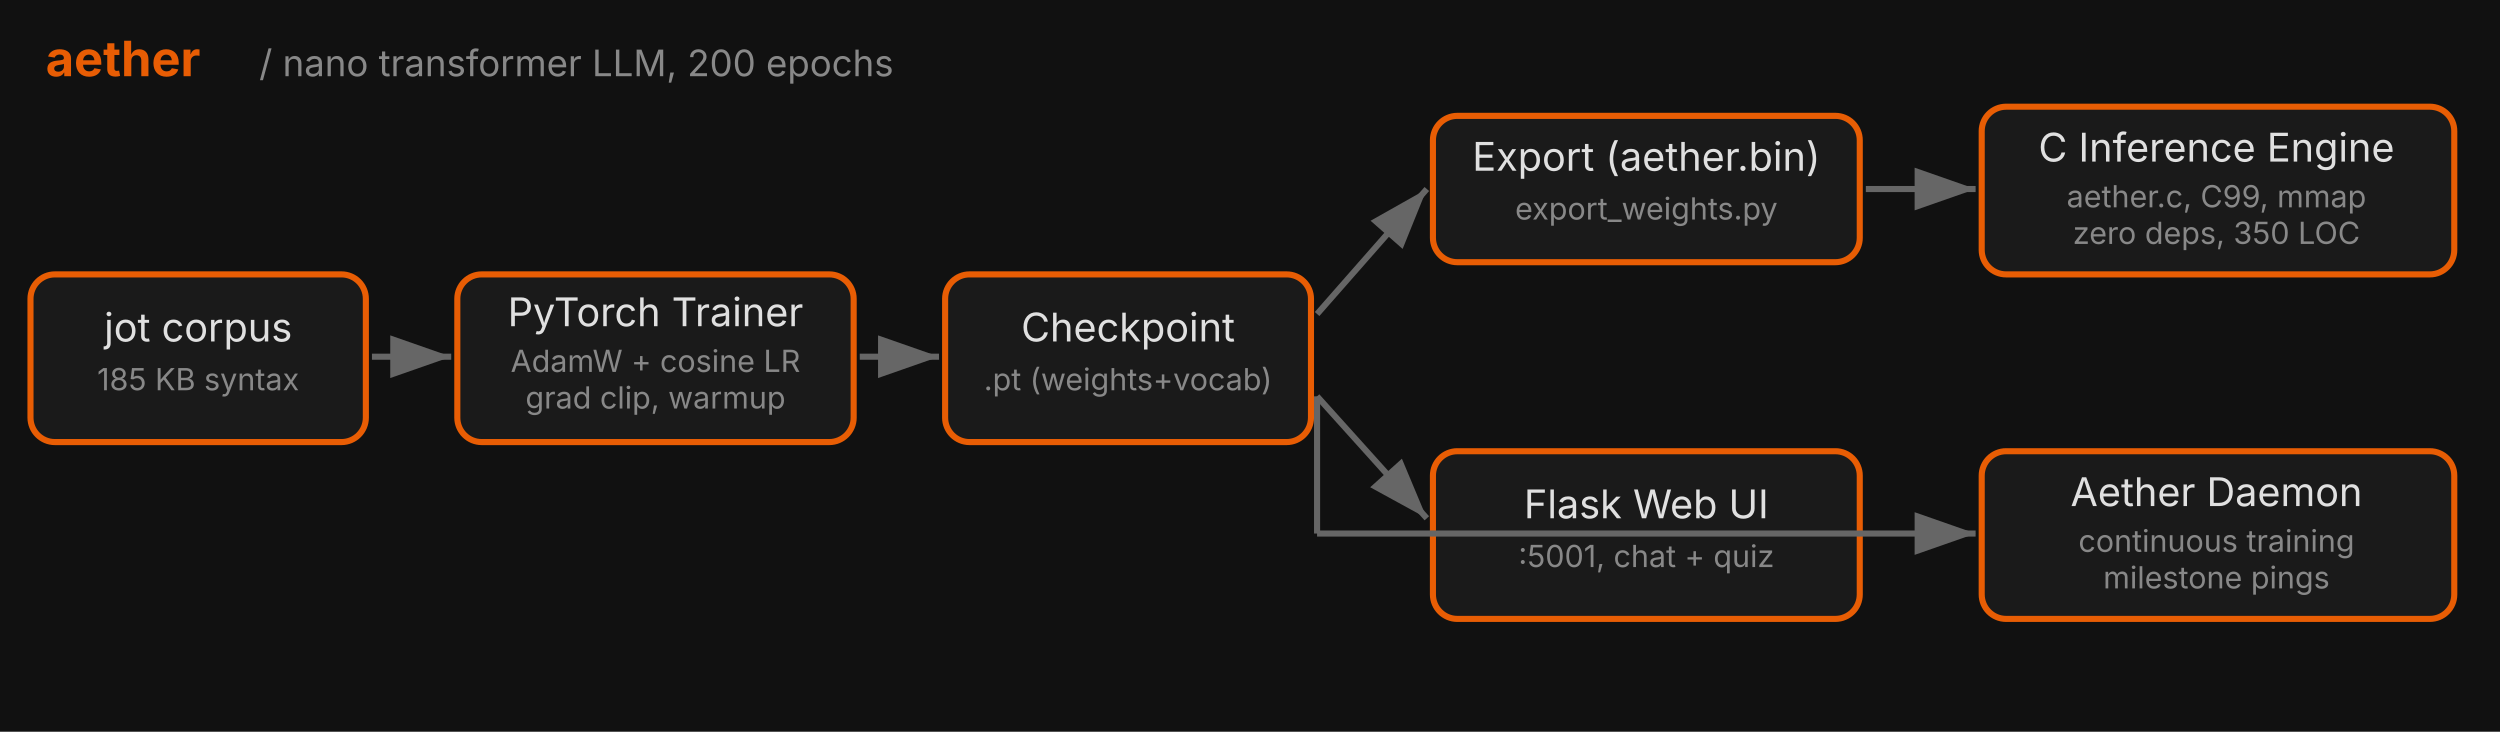
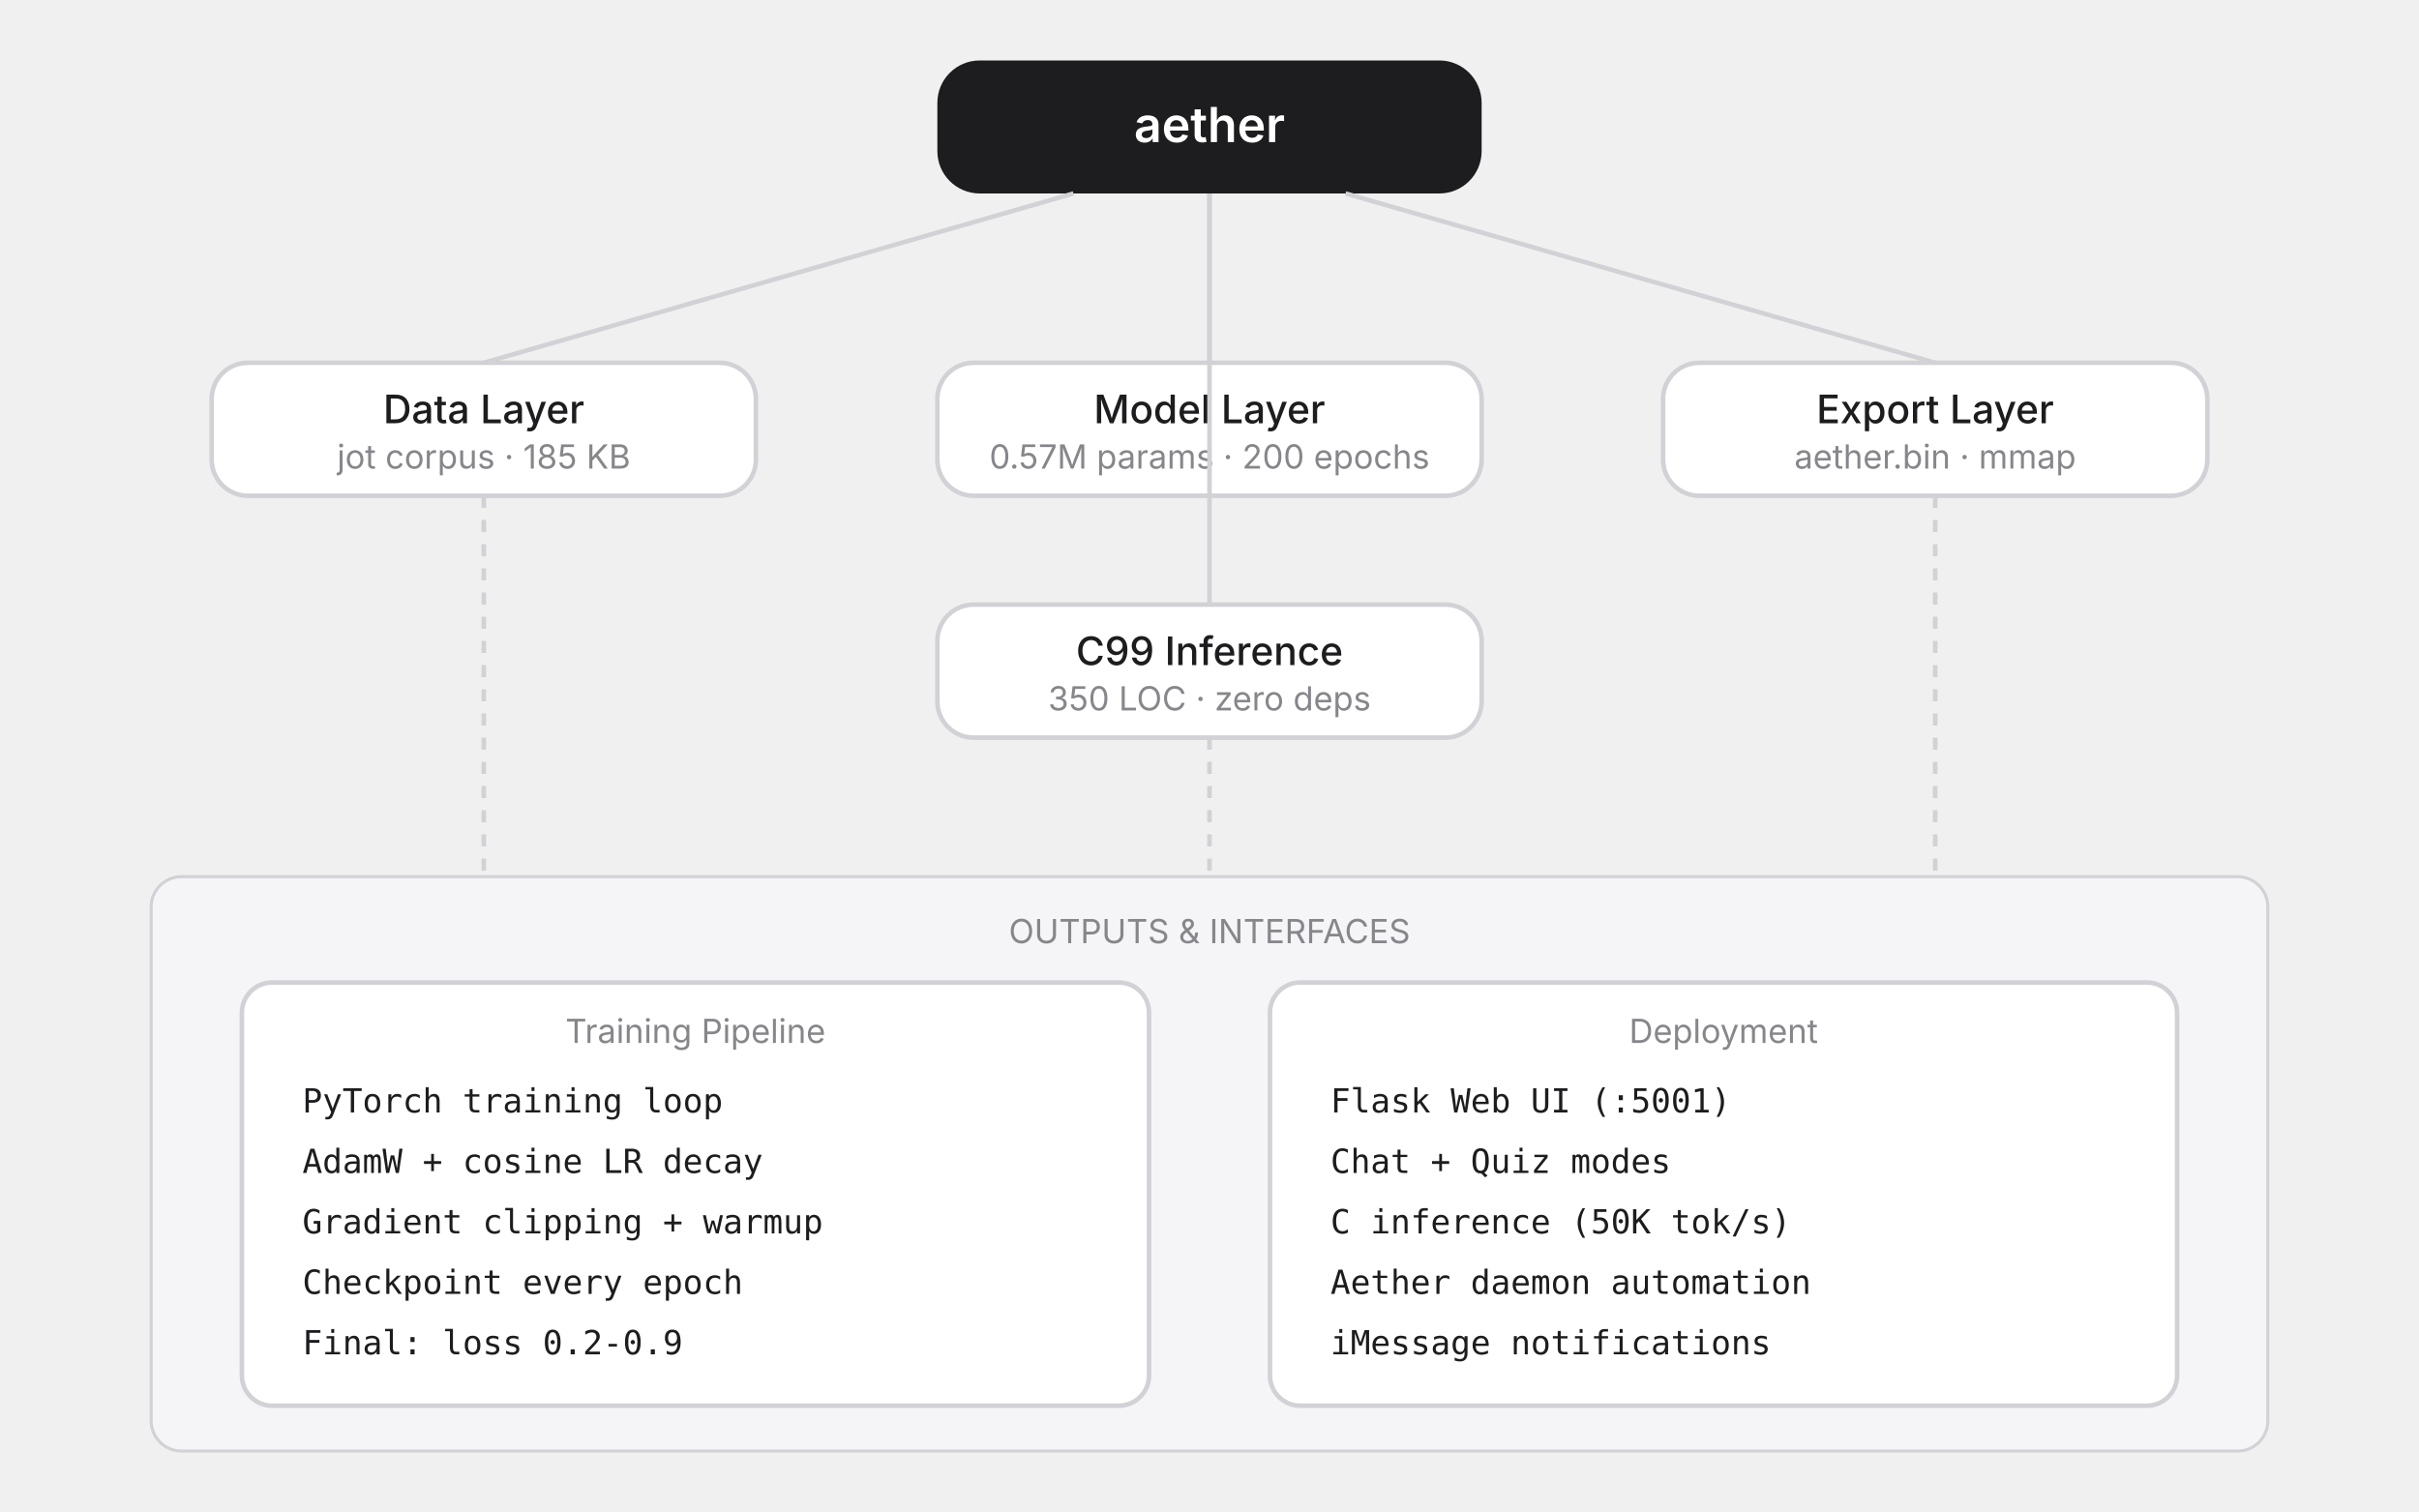
- <svg xmlns="http://www.w3.org/2000/svg" viewBox="0 0 820 240" font-family="-apple-system, system-ui, sans-serif">
-   <defs>
-     <style>
-       .box { fill: #1a1a1a; stroke: #e85d04; stroke-width: 2; }
-       .label { fill: #e0e0e0; font-size: 13px; text-anchor: middle; }
-       .sub { fill: #888; font-size: 10px; text-anchor: middle; }
-       .arrow { stroke: #666; stroke-width: 2; fill: none; marker-end: url(#arrowhead); }
-       .title { fill: #e85d04; font-size: 16px; font-weight: bold; text-anchor: start; }
-     </style>
-     <marker id="arrowhead" markerWidth="10" markerHeight="7" refX="10" refY="3.5" orient="auto">
-       <polygon points="0 0, 10 3.5, 0 7" fill="#666" />
-     </marker>
-   </defs>
-   <rect width="820" height="240" fill="#111" />
-   <text x="15" y="25" class="title">aether</text>
-   <text x="85" y="25" fill="#888" font-size="12"> / nano transformer LLM, 200 epochs</text>
-   <rect x="10" y="90" width="110" height="55" rx="8" class="box" />
-   <text x="65" y="112" class="label">jot corpus</text>
-   <text x="65" y="128" class="sub">185 KB syntax</text>
-   <line x1="122" y1="117" x2="148" y2="117" class="arrow" />
-   <rect x="150" y="90" width="130" height="55" rx="8" class="box" />
-   <text x="215" y="107" class="label">PyTorch Trainer</text>
-   <text x="215" y="122" class="sub">AdamW + cosine LR</text>
-   <text x="215" y="134" class="sub">grad clip, warmup</text>
-   <line x1="282" y1="117" x2="308" y2="117" class="arrow" />
-   <rect x="310" y="90" width="120" height="55" rx="8" class="box" />
-   <text x="370" y="112" class="label">Checkpoint</text>
-   <text x="370" y="128" class="sub">.pt (weights+vocab)</text>
-   <line x1="432" y1="103" x2="468" y2="62" class="arrow" />
-   <line x1="432" y1="130" x2="468" y2="170" class="arrow" />
-   <rect x="470" y="38" width="140" height="48" rx="8" class="box" />
-   <text x="540" y="56" class="label">Export (aether.bin)</text>
-   <text x="540" y="72" class="sub">export_weights.py</text>
-   <line x1="612" y1="62" x2="648" y2="62" class="arrow" />
-   <rect x="650" y="35" width="155" height="55" rx="8" class="box" />
-   <text x="727" y="53" class="label">C Inference Engine</text>
-   <text x="727" y="68" class="sub">aether.c, C99, mmap</text>
-   <text x="727" y="80" class="sub">zero deps, 350 LOC</text>
-   <rect x="470" y="148" width="140" height="55" rx="8" class="box" />
-   <text x="540" y="170" class="label">Flask Web UI</text>
-   <text x="540" y="186" class="sub">:5001, chat + quiz</text>
-   <rect x="650" y="148" width="155" height="55" rx="8" class="box" />
-   <text x="727" y="166" class="label">Aether Daemon</text>
-   <text x="727" y="181" class="sub">continuous training</text>
-   <text x="727" y="193" class="sub">milestone pings</text>
-   <line x1="432" y1="130" x2="432" y2="175" class="arrow" style="marker-end: none;" />
-   <line x1="432" y1="175" x2="648" y2="175" class="arrow" />
+ <svg xmlns="http://www.w3.org/2000/svg" viewBox="0 0 800 500" font-family="-apple-system, BlinkMacSystemFont, 'Segoe UI', sans-serif">
+   <style>
+     .box { fill: #fff; stroke: #d1d1d6; stroke-width: 1.5; }
+     .box-main { fill: #1d1d1f; stroke: none; }
+     .label { fill: #1d1d1f; font-size: 13px; font-weight: 500; }
+     .label-main { fill: #fff; font-size: 16px; font-weight: 600; }
+     .sublabel { fill: #86868b; font-size: 11px; }
+     .line { stroke: #d1d1d6; stroke-width: 1.5; fill: none; }
+     .code { fill: #1d1d1f; font-size: 11px; font-family: 'SF Mono', Menlo, monospace; }
+   </style>
+   <rect class="box-main" x="310" y="20" width="180" height="44" rx="14" />
+   <text class="label-main" x="400" y="47" text-anchor="middle">aether</text>
+   <path class="line" d="M 355 64 L 160 120" />
+   <path class="line" d="M 400 64 L 400 120" />
+   <path class="line" d="M 445 64 L 640 120" />
+   <rect class="box" x="70" y="120" width="180" height="44" rx="12" />
+   <text class="label" x="160" y="140" text-anchor="middle">Data Layer</text>
+   <text class="sublabel" x="160" y="155" text-anchor="middle">jot corpus · 185 KB</text>
+   <rect class="box" x="310" y="120" width="180" height="44" rx="12" />
+   <text class="label" x="400" y="140" text-anchor="middle">Model Layer</text>
+   <text class="sublabel" x="400" y="155" text-anchor="middle">0.57M params · 200 epochs</text>
+   <rect class="box" x="550" y="120" width="180" height="44" rx="12" />
+   <text class="label" x="640" y="140" text-anchor="middle">Export Layer</text>
+   <text class="sublabel" x="640" y="155" text-anchor="middle">aether.bin · mmap</text>
+   <path class="line" d="M 400 64 L 400 90 L 400 200" />
+   <rect class="box" x="310" y="200" width="180" height="44" rx="12" />
+   <text class="label" x="400" y="220" text-anchor="middle">C99 Inference</text>
+   <text class="sublabel" x="400" y="235" text-anchor="middle">350 LOC · zero deps</text>
+   <rect fill="#f5f5f7" stroke="#d1d1d6" stroke-width="1" x="50" y="290" width="700" height="190" rx="10" />
+   <text class="sublabel" x="400" y="312" text-anchor="middle">OUTPUTS &amp; INTERFACES</text>
+   <rect class="box" x="80" y="325" width="300" height="140" rx="10" />
+   <text class="sublabel" x="230" y="345" text-anchor="middle">Training Pipeline</text>
+   <text class="code" x="100" y="368">PyTorch training loop</text>
+   <text class="code" x="100" y="388">AdamW + cosine LR decay</text>
+   <text class="code" x="100" y="408">Gradient clipping + warmup</text>
+   <text class="code" x="100" y="428">Checkpoint every epoch</text>
+   <text class="code" x="100" y="448">Final: loss 0.2-0.9</text>
+   <rect class="box" x="420" y="325" width="300" height="140" rx="10" />
+   <text class="sublabel" x="570" y="345" text-anchor="middle">Deployment</text>
+   <text class="code" x="440" y="368">Flask Web UI (:5001)</text>
+   <text class="code" x="440" y="388">Chat + Quiz modes</text>
+   <text class="code" x="440" y="408">C inference (50K tok/s)</text>
+   <text class="code" x="440" y="428">Aether daemon automation</text>
+   <text class="code" x="440" y="448">iMessage notifications</text>
+   <path class="line" d="M 160 164 L 160 290" stroke-dasharray="4,4" />
+   <path class="line" d="M 400 244 L 400 290" stroke-dasharray="4,4" />
+   <path class="line" d="M 640 164 L 640 290" stroke-dasharray="4,4" />
</svg>
